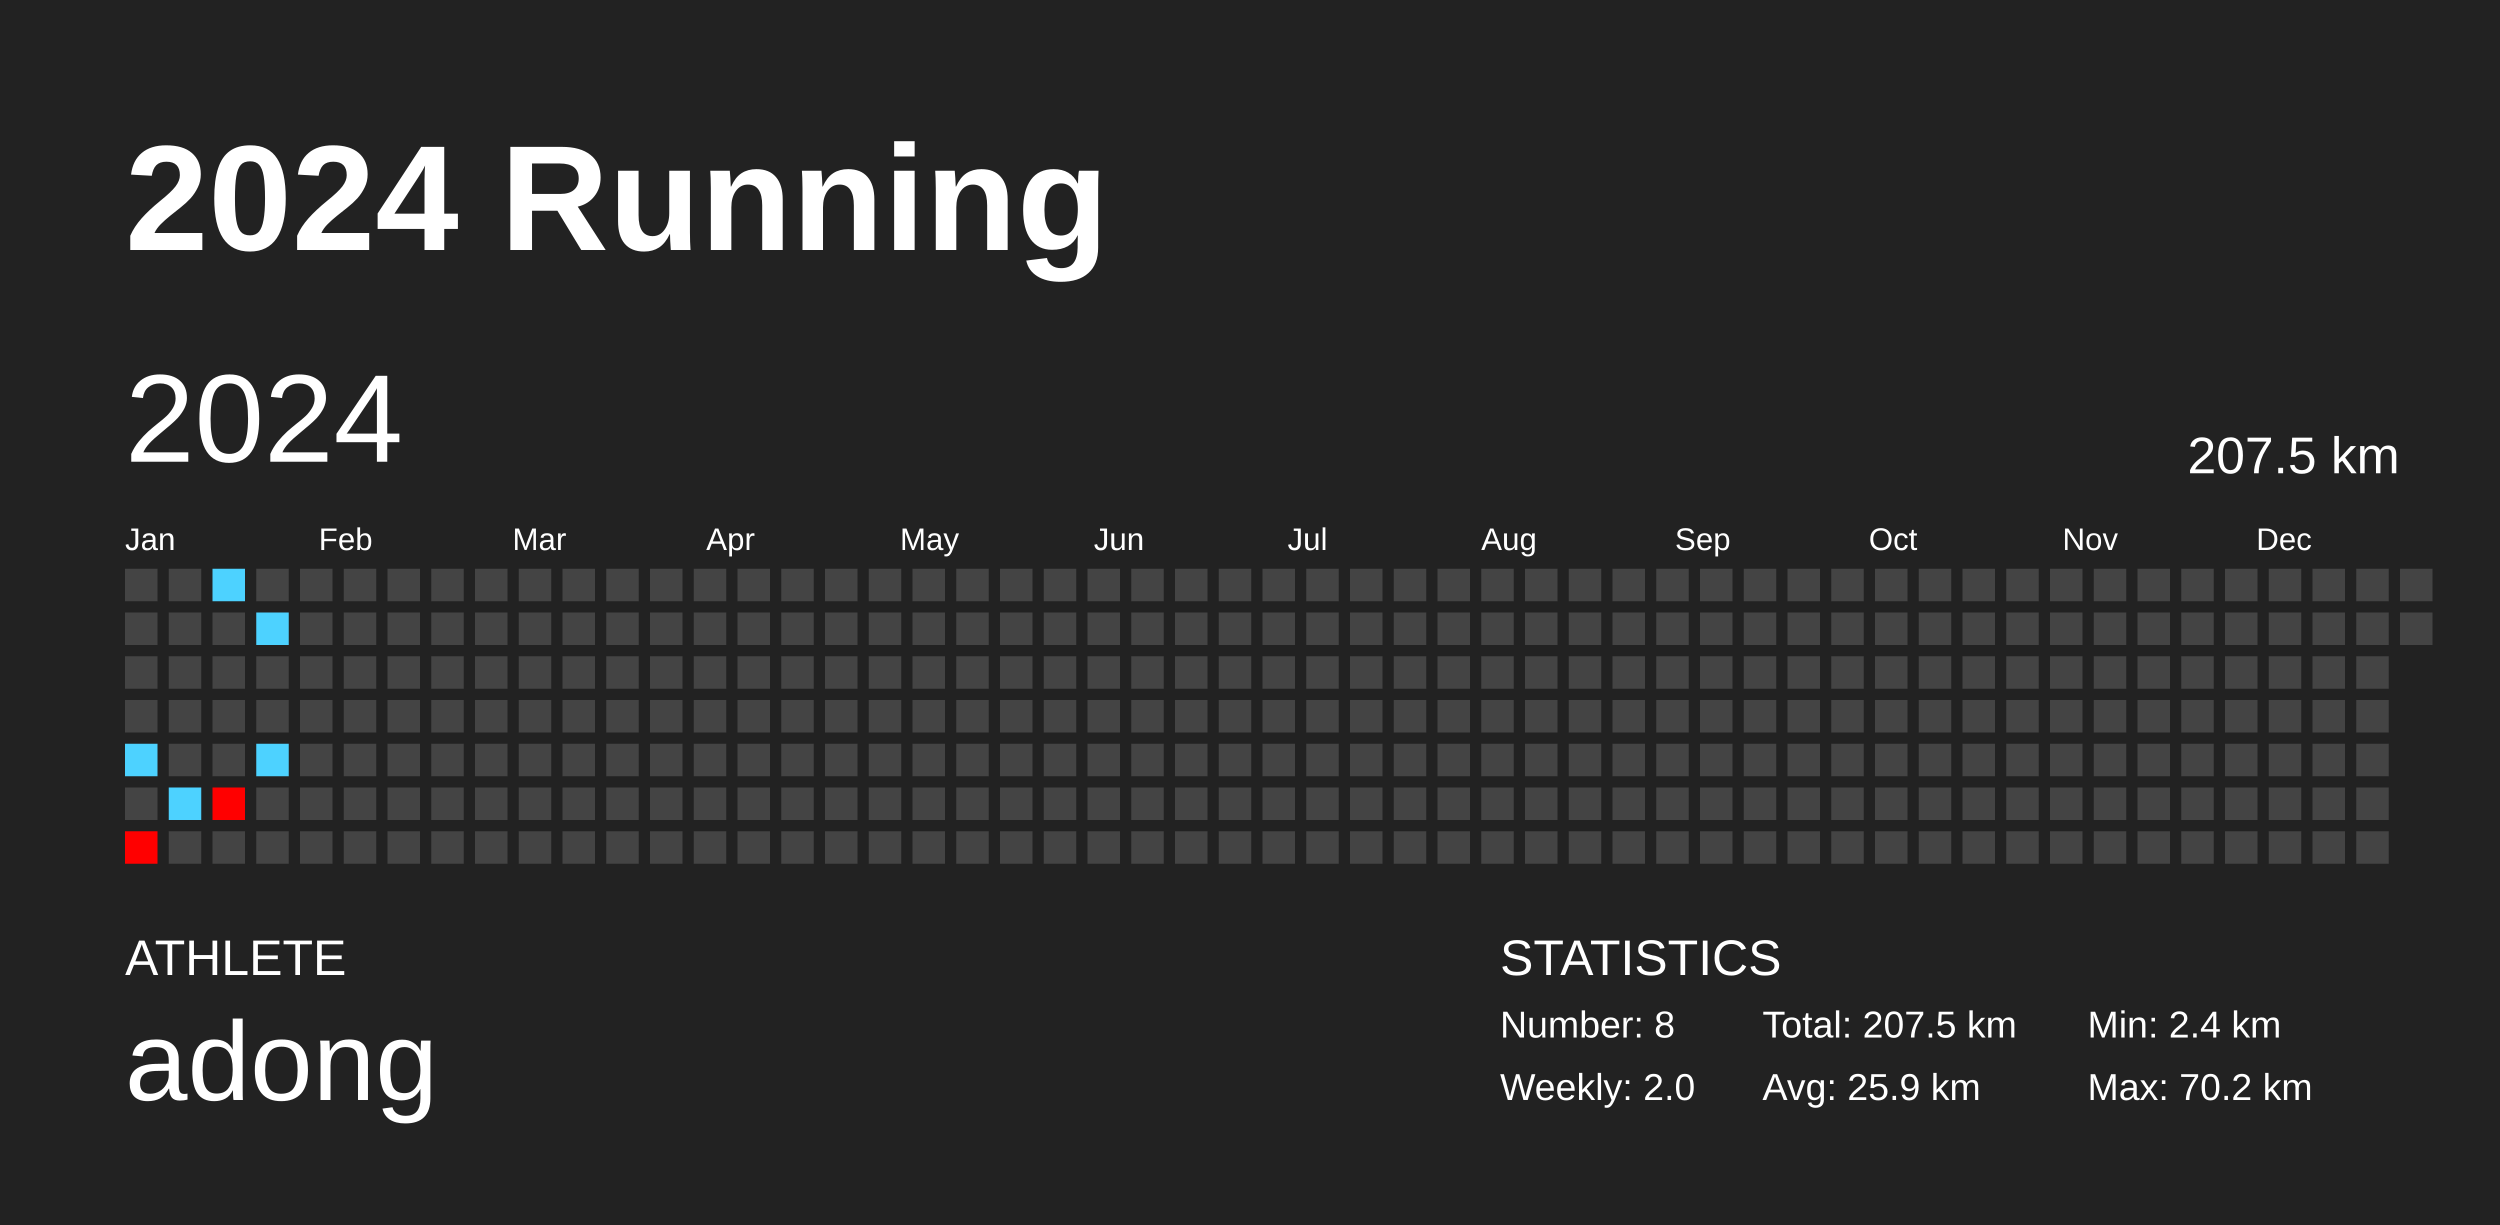
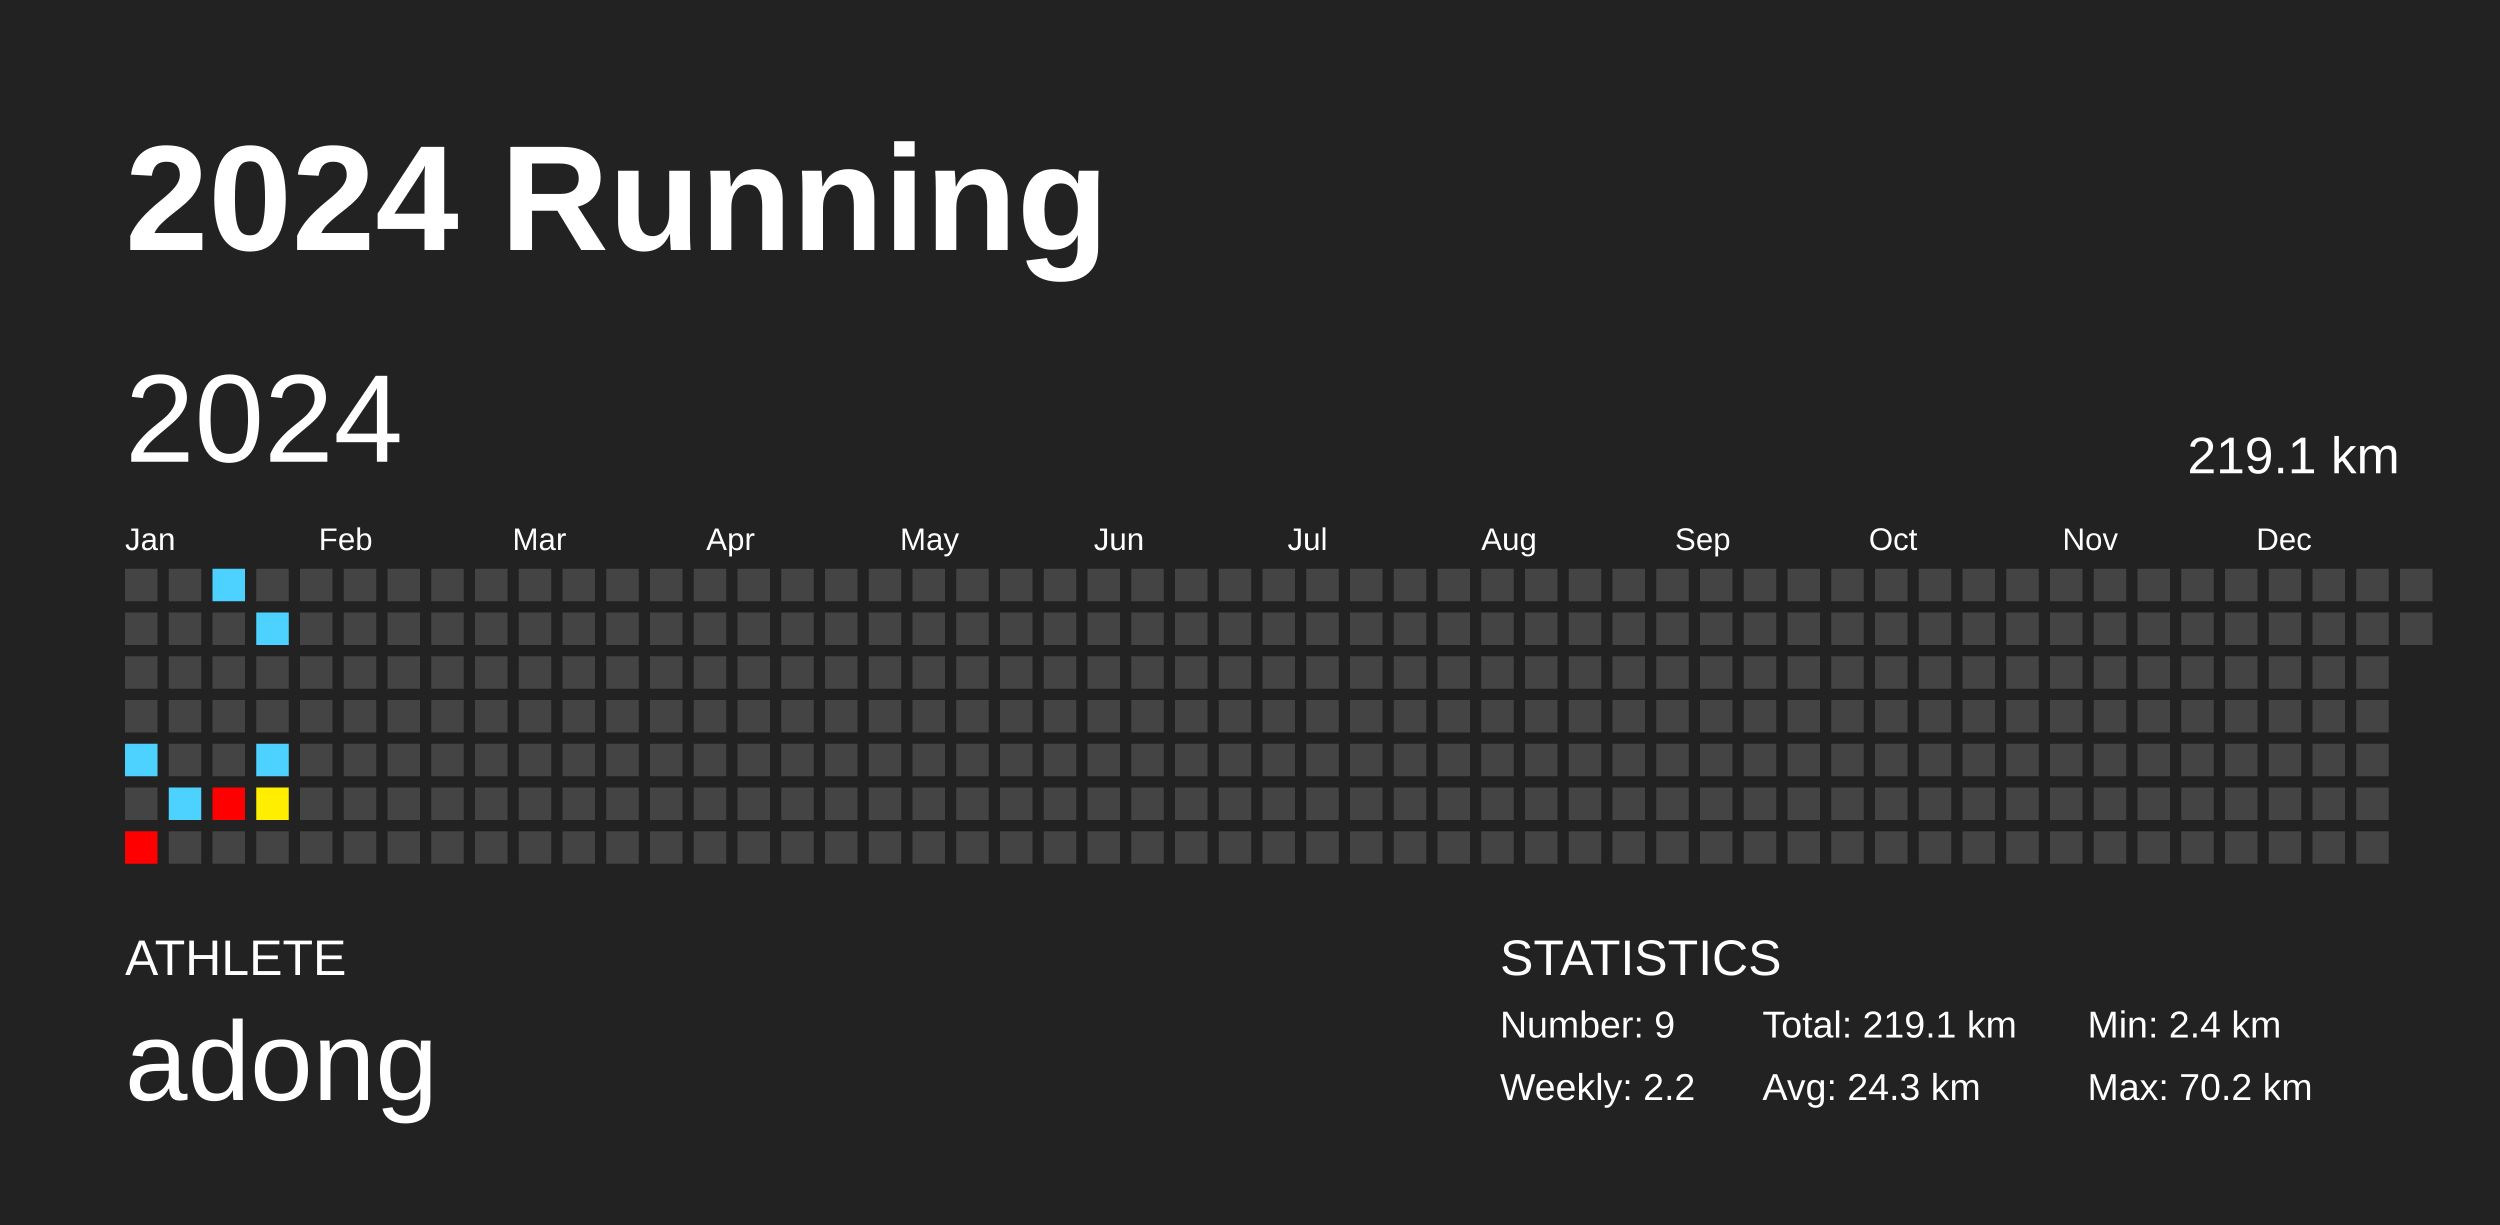
<svg xmlns="http://www.w3.org/2000/svg" baseProfile="full" height="98mm" version="1.1" viewBox="0,0,200,98" width="200mm">
  <defs />
  <rect fill="#222222" height="98" width="200" x="0" y="0" />
  <text fill="#FFFFFF" style="font-size:12px; font-family:Arial; font-weight:bold;" x="10" y="20">2024 Running</text>
  <text fill="#FFFFFF" style="font-size:4px; font-family:Arial" x="10" y="78">ATHLETE</text>
  <text fill="#FFFFFF" style="font-size:9px; font-family:Arial" x="10" y="88">adong</text>
  <text fill="#FFFFFF" style="font-size:4px; font-family:Arial" x="120" y="78">STATISTICS</text>
-   <text fill="#FFFFFF" style="font-size:3px; font-family:Arial" x="120" y="83">Number: 8</text>
-   <text fill="#FFFFFF" style="font-size:3px; font-family:Arial" x="120" y="88">Weekly: 2.0</text>
-   <text fill="#FFFFFF" style="font-size:3px; font-family:Arial" x="141" y="83">Total: 207.5 km</text>
-   <text fill="#FFFFFF" style="font-size:3px; font-family:Arial" x="141" y="88">Avg: 25.9 km</text>
+   <text fill="#FFFFFF" style="font-size:3px; font-family:Arial" x="120" y="83">Number: 9</text>
+   <text fill="#FFFFFF" style="font-size:3px; font-family:Arial" x="120" y="88">Weekly: 2.2</text>
+   <text fill="#FFFFFF" style="font-size:3px; font-family:Arial" x="141" y="83">Total: 219.1 km</text>
+   <text fill="#FFFFFF" style="font-size:3px; font-family:Arial" x="141" y="88">Avg: 24.3 km</text>
  <text fill="#FFFFFF" style="font-size:3px; font-family:Arial" x="167" y="83">Min: 2.4 km</text>
  <text fill="#FFFFFF" style="font-size:3px; font-family:Arial" x="167" y="88">Max: 70.2 km</text>
  <text dominant-baseline="hanging" fill="#FFFFFF" style="font-size:10.0px; font-family:Arial;" x="10" y="30">2024</text>
-   <text dominant-baseline="hanging" fill="#FFFFFF" style="font-size:4.125px; font-family:Arial;" x="175" y="35">207.5 km</text>
+   <text dominant-baseline="hanging" fill="#FFFFFF" style="font-size:4.125px; font-family:Arial;" x="175" y="35">219.1 km</text>
  <text fill="#FFFFFF" style="font-size:2.5px; font-family:Arial" x="10.0" y="44">Jan</text>
  <text fill="#FFFFFF" style="font-size:2.5px; font-family:Arial" x="25.5" y="44">Feb</text>
  <text fill="#FFFFFF" style="font-size:2.5px; font-family:Arial" x="41.0" y="44">Mar</text>
  <text fill="#FFFFFF" style="font-size:2.5px; font-family:Arial" x="56.5" y="44">Apr</text>
  <text fill="#FFFFFF" style="font-size:2.5px; font-family:Arial" x="72.0" y="44">May</text>
  <text fill="#FFFFFF" style="font-size:2.5px; font-family:Arial" x="87.5" y="44">Jun</text>
  <text fill="#FFFFFF" style="font-size:2.5px; font-family:Arial" x="103.0" y="44">Jul</text>
  <text fill="#FFFFFF" style="font-size:2.5px; font-family:Arial" x="118.5" y="44">Aug</text>
  <text fill="#FFFFFF" style="font-size:2.5px; font-family:Arial" x="134.0" y="44">Sep</text>
  <text fill="#FFFFFF" style="font-size:2.5px; font-family:Arial" x="149.5" y="44">Oct</text>
  <text fill="#FFFFFF" style="font-size:2.5px; font-family:Arial" x="165.0" y="44">Nov</text>
  <text fill="#FFFFFF" style="font-size:2.5px; font-family:Arial" x="180.5" y="44">Dec</text>
  <rect fill="#444444" height="2.6" width="2.6" x="10.0" y="45.5" />
  <rect fill="#444444" height="2.6" width="2.6" x="10.0" y="49.0" />
  <rect fill="#444444" height="2.6" width="2.6" x="10.0" y="52.5" />
  <rect fill="#444444" height="2.6" width="2.6" x="10.0" y="56.0" />
  <rect fill="#4dd2ff" height="2.6" width="2.6" x="10.0" y="59.5" />
  <rect fill="#444444" height="2.6" width="2.6" x="10.0" y="63.0" />
  <rect fill="red" height="2.6" width="2.6" x="10.0" y="66.5" />
  <rect fill="#444444" height="2.6" width="2.6" x="13.5" y="45.5" />
  <rect fill="#444444" height="2.6" width="2.6" x="13.5" y="49.0" />
  <rect fill="#444444" height="2.6" width="2.6" x="13.5" y="52.5" />
  <rect fill="#444444" height="2.6" width="2.6" x="13.5" y="56.0" />
  <rect fill="#444444" height="2.6" width="2.6" x="13.5" y="59.5" />
  <rect fill="#4dd2ff" height="2.6" width="2.6" x="13.5" y="63.0" />
  <rect fill="#444444" height="2.6" width="2.6" x="13.5" y="66.5" />
  <rect fill="#4dd2ff" height="2.6" width="2.6" x="17.0" y="45.5" />
  <rect fill="#444444" height="2.6" width="2.6" x="17.0" y="49.0" />
  <rect fill="#444444" height="2.6" width="2.6" x="17.0" y="52.5" />
  <rect fill="#444444" height="2.6" width="2.6" x="17.0" y="56.0" />
  <rect fill="#444444" height="2.6" width="2.6" x="17.0" y="59.5" />
  <rect fill="red" height="2.6" width="2.6" x="17.0" y="63.0" />
  <rect fill="#444444" height="2.6" width="2.6" x="17.0" y="66.5" />
  <rect fill="#444444" height="2.6" width="2.6" x="20.5" y="45.5" />
  <rect fill="#4dd2ff" height="2.6" width="2.6" x="20.5" y="49.0" />
  <rect fill="#444444" height="2.6" width="2.6" x="20.5" y="52.5" />
  <rect fill="#444444" height="2.6" width="2.6" x="20.5" y="56.0" />
  <rect fill="#4dd2ff" height="2.6" width="2.6" x="20.5" y="59.5" />
-   <rect fill="#444444" height="2.6" width="2.6" x="20.5" y="63.0" />
+   <rect fill="#ffee00" height="2.6" width="2.6" x="20.5" y="63.0" />
  <rect fill="#444444" height="2.6" width="2.6" x="20.5" y="66.5" />
  <rect fill="#444444" height="2.6" width="2.6" x="24.0" y="45.5" />
  <rect fill="#444444" height="2.6" width="2.6" x="24.0" y="49.0" />
  <rect fill="#444444" height="2.6" width="2.6" x="24.0" y="52.5" />
  <rect fill="#444444" height="2.6" width="2.6" x="24.0" y="56.0" />
  <rect fill="#444444" height="2.6" width="2.6" x="24.0" y="59.5" />
  <rect fill="#444444" height="2.6" width="2.6" x="24.0" y="63.0" />
  <rect fill="#444444" height="2.6" width="2.6" x="24.0" y="66.5" />
  <rect fill="#444444" height="2.6" width="2.6" x="27.5" y="45.5" />
  <rect fill="#444444" height="2.6" width="2.6" x="27.5" y="49.0" />
  <rect fill="#444444" height="2.6" width="2.6" x="27.5" y="52.5" />
  <rect fill="#444444" height="2.6" width="2.6" x="27.5" y="56.0" />
  <rect fill="#444444" height="2.6" width="2.6" x="27.5" y="59.5" />
  <rect fill="#444444" height="2.6" width="2.6" x="27.5" y="63.0" />
  <rect fill="#444444" height="2.6" width="2.6" x="27.5" y="66.5" />
  <rect fill="#444444" height="2.6" width="2.6" x="31.0" y="45.5" />
  <rect fill="#444444" height="2.6" width="2.6" x="31.0" y="49.0" />
  <rect fill="#444444" height="2.6" width="2.6" x="31.0" y="52.5" />
  <rect fill="#444444" height="2.6" width="2.6" x="31.0" y="56.0" />
  <rect fill="#444444" height="2.6" width="2.6" x="31.0" y="59.5" />
  <rect fill="#444444" height="2.6" width="2.6" x="31.0" y="63.0" />
  <rect fill="#444444" height="2.6" width="2.6" x="31.0" y="66.5" />
  <rect fill="#444444" height="2.6" width="2.6" x="34.5" y="45.5" />
  <rect fill="#444444" height="2.6" width="2.6" x="34.5" y="49.0" />
  <rect fill="#444444" height="2.6" width="2.6" x="34.5" y="52.5" />
  <rect fill="#444444" height="2.6" width="2.6" x="34.5" y="56.0" />
  <rect fill="#444444" height="2.6" width="2.6" x="34.5" y="59.5" />
  <rect fill="#444444" height="2.6" width="2.6" x="34.5" y="63.0" />
  <rect fill="#444444" height="2.6" width="2.6" x="34.5" y="66.5" />
  <rect fill="#444444" height="2.6" width="2.6" x="38.0" y="45.5" />
  <rect fill="#444444" height="2.6" width="2.6" x="38.0" y="49.0" />
  <rect fill="#444444" height="2.6" width="2.6" x="38.0" y="52.5" />
  <rect fill="#444444" height="2.6" width="2.6" x="38.0" y="56.0" />
  <rect fill="#444444" height="2.6" width="2.6" x="38.0" y="59.5" />
  <rect fill="#444444" height="2.6" width="2.6" x="38.0" y="63.0" />
  <rect fill="#444444" height="2.6" width="2.6" x="38.0" y="66.5" />
  <rect fill="#444444" height="2.6" width="2.6" x="41.5" y="45.5" />
  <rect fill="#444444" height="2.6" width="2.6" x="41.5" y="49.0" />
  <rect fill="#444444" height="2.6" width="2.6" x="41.5" y="52.5" />
  <rect fill="#444444" height="2.6" width="2.6" x="41.5" y="56.0" />
  <rect fill="#444444" height="2.6" width="2.6" x="41.5" y="59.5" />
  <rect fill="#444444" height="2.6" width="2.6" x="41.5" y="63.0" />
  <rect fill="#444444" height="2.6" width="2.6" x="41.5" y="66.5" />
  <rect fill="#444444" height="2.6" width="2.6" x="45.0" y="45.5" />
  <rect fill="#444444" height="2.6" width="2.6" x="45.0" y="49.0" />
  <rect fill="#444444" height="2.6" width="2.6" x="45.0" y="52.5" />
  <rect fill="#444444" height="2.6" width="2.6" x="45.0" y="56.0" />
  <rect fill="#444444" height="2.6" width="2.6" x="45.0" y="59.5" />
  <rect fill="#444444" height="2.6" width="2.6" x="45.0" y="63.0" />
  <rect fill="#444444" height="2.6" width="2.6" x="45.0" y="66.5" />
  <rect fill="#444444" height="2.6" width="2.6" x="48.5" y="45.5" />
  <rect fill="#444444" height="2.6" width="2.6" x="48.5" y="49.0" />
  <rect fill="#444444" height="2.6" width="2.6" x="48.5" y="52.5" />
  <rect fill="#444444" height="2.6" width="2.6" x="48.5" y="56.0" />
  <rect fill="#444444" height="2.6" width="2.6" x="48.5" y="59.5" />
  <rect fill="#444444" height="2.6" width="2.6" x="48.5" y="63.0" />
  <rect fill="#444444" height="2.6" width="2.6" x="48.5" y="66.5" />
  <rect fill="#444444" height="2.6" width="2.6" x="52.0" y="45.5" />
  <rect fill="#444444" height="2.6" width="2.6" x="52.0" y="49.0" />
  <rect fill="#444444" height="2.6" width="2.6" x="52.0" y="52.5" />
  <rect fill="#444444" height="2.6" width="2.6" x="52.0" y="56.0" />
  <rect fill="#444444" height="2.6" width="2.6" x="52.0" y="59.5" />
  <rect fill="#444444" height="2.6" width="2.6" x="52.0" y="63.0" />
  <rect fill="#444444" height="2.6" width="2.6" x="52.0" y="66.5" />
  <rect fill="#444444" height="2.6" width="2.6" x="55.5" y="45.5" />
  <rect fill="#444444" height="2.6" width="2.6" x="55.5" y="49.0" />
  <rect fill="#444444" height="2.6" width="2.6" x="55.5" y="52.5" />
  <rect fill="#444444" height="2.6" width="2.6" x="55.5" y="56.0" />
  <rect fill="#444444" height="2.6" width="2.6" x="55.5" y="59.5" />
  <rect fill="#444444" height="2.6" width="2.6" x="55.5" y="63.0" />
  <rect fill="#444444" height="2.6" width="2.6" x="55.5" y="66.5" />
  <rect fill="#444444" height="2.6" width="2.6" x="59.0" y="45.5" />
  <rect fill="#444444" height="2.6" width="2.6" x="59.0" y="49.0" />
  <rect fill="#444444" height="2.6" width="2.6" x="59.0" y="52.5" />
  <rect fill="#444444" height="2.6" width="2.6" x="59.0" y="56.0" />
  <rect fill="#444444" height="2.6" width="2.6" x="59.0" y="59.5" />
  <rect fill="#444444" height="2.6" width="2.6" x="59.0" y="63.0" />
  <rect fill="#444444" height="2.6" width="2.6" x="59.0" y="66.5" />
  <rect fill="#444444" height="2.6" width="2.6" x="62.5" y="45.5" />
  <rect fill="#444444" height="2.6" width="2.6" x="62.5" y="49.0" />
  <rect fill="#444444" height="2.6" width="2.6" x="62.5" y="52.5" />
  <rect fill="#444444" height="2.6" width="2.6" x="62.5" y="56.0" />
  <rect fill="#444444" height="2.6" width="2.6" x="62.5" y="59.5" />
  <rect fill="#444444" height="2.6" width="2.6" x="62.5" y="63.0" />
  <rect fill="#444444" height="2.6" width="2.6" x="62.5" y="66.5" />
  <rect fill="#444444" height="2.6" width="2.6" x="66.0" y="45.5" />
  <rect fill="#444444" height="2.6" width="2.6" x="66.0" y="49.0" />
  <rect fill="#444444" height="2.6" width="2.6" x="66.0" y="52.5" />
  <rect fill="#444444" height="2.6" width="2.6" x="66.0" y="56.0" />
  <rect fill="#444444" height="2.6" width="2.6" x="66.0" y="59.5" />
  <rect fill="#444444" height="2.6" width="2.6" x="66.0" y="63.0" />
  <rect fill="#444444" height="2.6" width="2.6" x="66.0" y="66.5" />
  <rect fill="#444444" height="2.6" width="2.6" x="69.5" y="45.5" />
  <rect fill="#444444" height="2.6" width="2.6" x="69.5" y="49.0" />
  <rect fill="#444444" height="2.6" width="2.6" x="69.5" y="52.5" />
  <rect fill="#444444" height="2.6" width="2.6" x="69.5" y="56.0" />
  <rect fill="#444444" height="2.6" width="2.6" x="69.5" y="59.5" />
  <rect fill="#444444" height="2.6" width="2.6" x="69.5" y="63.0" />
  <rect fill="#444444" height="2.6" width="2.6" x="69.5" y="66.5" />
  <rect fill="#444444" height="2.6" width="2.6" x="73.0" y="45.5" />
  <rect fill="#444444" height="2.6" width="2.6" x="73.0" y="49.0" />
  <rect fill="#444444" height="2.6" width="2.6" x="73.0" y="52.5" />
  <rect fill="#444444" height="2.6" width="2.6" x="73.0" y="56.0" />
  <rect fill="#444444" height="2.6" width="2.6" x="73.0" y="59.5" />
  <rect fill="#444444" height="2.6" width="2.6" x="73.0" y="63.0" />
  <rect fill="#444444" height="2.6" width="2.6" x="73.0" y="66.5" />
  <rect fill="#444444" height="2.6" width="2.6" x="76.5" y="45.5" />
  <rect fill="#444444" height="2.6" width="2.6" x="76.5" y="49.0" />
  <rect fill="#444444" height="2.6" width="2.6" x="76.5" y="52.5" />
  <rect fill="#444444" height="2.6" width="2.6" x="76.5" y="56.0" />
  <rect fill="#444444" height="2.6" width="2.6" x="76.5" y="59.5" />
  <rect fill="#444444" height="2.6" width="2.6" x="76.5" y="63.0" />
  <rect fill="#444444" height="2.6" width="2.6" x="76.5" y="66.5" />
  <rect fill="#444444" height="2.6" width="2.6" x="80.0" y="45.5" />
  <rect fill="#444444" height="2.6" width="2.6" x="80.0" y="49.0" />
  <rect fill="#444444" height="2.6" width="2.6" x="80.0" y="52.5" />
  <rect fill="#444444" height="2.6" width="2.6" x="80.0" y="56.0" />
  <rect fill="#444444" height="2.6" width="2.6" x="80.0" y="59.5" />
  <rect fill="#444444" height="2.6" width="2.6" x="80.0" y="63.0" />
  <rect fill="#444444" height="2.6" width="2.6" x="80.0" y="66.5" />
  <rect fill="#444444" height="2.6" width="2.6" x="83.5" y="45.5" />
  <rect fill="#444444" height="2.6" width="2.6" x="83.5" y="49.0" />
  <rect fill="#444444" height="2.6" width="2.6" x="83.5" y="52.5" />
  <rect fill="#444444" height="2.6" width="2.6" x="83.5" y="56.0" />
  <rect fill="#444444" height="2.6" width="2.6" x="83.5" y="59.5" />
  <rect fill="#444444" height="2.6" width="2.6" x="83.5" y="63.0" />
  <rect fill="#444444" height="2.6" width="2.6" x="83.5" y="66.5" />
  <rect fill="#444444" height="2.6" width="2.6" x="87.0" y="45.5" />
  <rect fill="#444444" height="2.6" width="2.6" x="87.0" y="49.0" />
  <rect fill="#444444" height="2.6" width="2.6" x="87.0" y="52.5" />
  <rect fill="#444444" height="2.6" width="2.6" x="87.0" y="56.0" />
  <rect fill="#444444" height="2.6" width="2.6" x="87.0" y="59.5" />
  <rect fill="#444444" height="2.6" width="2.6" x="87.0" y="63.0" />
  <rect fill="#444444" height="2.6" width="2.6" x="87.0" y="66.5" />
  <rect fill="#444444" height="2.6" width="2.6" x="90.5" y="45.5" />
  <rect fill="#444444" height="2.6" width="2.6" x="90.5" y="49.0" />
  <rect fill="#444444" height="2.6" width="2.6" x="90.5" y="52.5" />
  <rect fill="#444444" height="2.6" width="2.6" x="90.5" y="56.0" />
  <rect fill="#444444" height="2.6" width="2.6" x="90.5" y="59.5" />
  <rect fill="#444444" height="2.6" width="2.6" x="90.5" y="63.0" />
  <rect fill="#444444" height="2.6" width="2.6" x="90.5" y="66.5" />
  <rect fill="#444444" height="2.6" width="2.6" x="94.0" y="45.5" />
  <rect fill="#444444" height="2.6" width="2.6" x="94.0" y="49.0" />
  <rect fill="#444444" height="2.6" width="2.6" x="94.0" y="52.5" />
  <rect fill="#444444" height="2.6" width="2.6" x="94.0" y="56.0" />
  <rect fill="#444444" height="2.6" width="2.6" x="94.0" y="59.5" />
  <rect fill="#444444" height="2.6" width="2.6" x="94.0" y="63.0" />
  <rect fill="#444444" height="2.6" width="2.6" x="94.0" y="66.5" />
  <rect fill="#444444" height="2.6" width="2.6" x="97.5" y="45.5" />
  <rect fill="#444444" height="2.6" width="2.6" x="97.5" y="49.0" />
  <rect fill="#444444" height="2.6" width="2.6" x="97.5" y="52.5" />
  <rect fill="#444444" height="2.6" width="2.6" x="97.5" y="56.0" />
  <rect fill="#444444" height="2.6" width="2.6" x="97.5" y="59.5" />
  <rect fill="#444444" height="2.6" width="2.6" x="97.5" y="63.0" />
  <rect fill="#444444" height="2.6" width="2.6" x="97.5" y="66.5" />
  <rect fill="#444444" height="2.6" width="2.6" x="101.0" y="45.5" />
  <rect fill="#444444" height="2.6" width="2.6" x="101.0" y="49.0" />
  <rect fill="#444444" height="2.6" width="2.6" x="101.0" y="52.5" />
  <rect fill="#444444" height="2.6" width="2.6" x="101.0" y="56.0" />
  <rect fill="#444444" height="2.6" width="2.6" x="101.0" y="59.5" />
  <rect fill="#444444" height="2.6" width="2.6" x="101.0" y="63.0" />
  <rect fill="#444444" height="2.6" width="2.6" x="101.0" y="66.5" />
  <rect fill="#444444" height="2.6" width="2.6" x="104.5" y="45.5" />
  <rect fill="#444444" height="2.6" width="2.6" x="104.5" y="49.0" />
  <rect fill="#444444" height="2.6" width="2.6" x="104.5" y="52.5" />
  <rect fill="#444444" height="2.6" width="2.6" x="104.5" y="56.0" />
  <rect fill="#444444" height="2.6" width="2.6" x="104.5" y="59.5" />
  <rect fill="#444444" height="2.6" width="2.6" x="104.5" y="63.0" />
  <rect fill="#444444" height="2.6" width="2.6" x="104.5" y="66.5" />
  <rect fill="#444444" height="2.6" width="2.6" x="108.0" y="45.5" />
  <rect fill="#444444" height="2.6" width="2.6" x="108.0" y="49.0" />
  <rect fill="#444444" height="2.6" width="2.6" x="108.0" y="52.5" />
  <rect fill="#444444" height="2.6" width="2.6" x="108.0" y="56.0" />
  <rect fill="#444444" height="2.6" width="2.6" x="108.0" y="59.5" />
  <rect fill="#444444" height="2.6" width="2.6" x="108.0" y="63.0" />
  <rect fill="#444444" height="2.6" width="2.6" x="108.0" y="66.5" />
  <rect fill="#444444" height="2.6" width="2.6" x="111.5" y="45.5" />
  <rect fill="#444444" height="2.6" width="2.6" x="111.5" y="49.0" />
  <rect fill="#444444" height="2.6" width="2.6" x="111.5" y="52.5" />
  <rect fill="#444444" height="2.6" width="2.6" x="111.5" y="56.0" />
  <rect fill="#444444" height="2.6" width="2.6" x="111.5" y="59.5" />
  <rect fill="#444444" height="2.6" width="2.6" x="111.5" y="63.0" />
  <rect fill="#444444" height="2.6" width="2.6" x="111.5" y="66.5" />
  <rect fill="#444444" height="2.6" width="2.6" x="115.0" y="45.5" />
  <rect fill="#444444" height="2.6" width="2.6" x="115.0" y="49.0" />
  <rect fill="#444444" height="2.6" width="2.6" x="115.0" y="52.5" />
  <rect fill="#444444" height="2.6" width="2.6" x="115.0" y="56.0" />
  <rect fill="#444444" height="2.6" width="2.6" x="115.0" y="59.5" />
  <rect fill="#444444" height="2.6" width="2.6" x="115.0" y="63.0" />
  <rect fill="#444444" height="2.6" width="2.6" x="115.0" y="66.5" />
  <rect fill="#444444" height="2.6" width="2.6" x="118.5" y="45.5" />
  <rect fill="#444444" height="2.6" width="2.6" x="118.5" y="49.0" />
  <rect fill="#444444" height="2.6" width="2.6" x="118.5" y="52.5" />
  <rect fill="#444444" height="2.6" width="2.6" x="118.5" y="56.0" />
  <rect fill="#444444" height="2.6" width="2.6" x="118.5" y="59.5" />
  <rect fill="#444444" height="2.6" width="2.6" x="118.5" y="63.0" />
  <rect fill="#444444" height="2.6" width="2.6" x="118.5" y="66.5" />
  <rect fill="#444444" height="2.6" width="2.6" x="122.0" y="45.5" />
  <rect fill="#444444" height="2.6" width="2.6" x="122.0" y="49.0" />
  <rect fill="#444444" height="2.6" width="2.6" x="122.0" y="52.5" />
  <rect fill="#444444" height="2.6" width="2.6" x="122.0" y="56.0" />
  <rect fill="#444444" height="2.6" width="2.6" x="122.0" y="59.5" />
  <rect fill="#444444" height="2.6" width="2.6" x="122.0" y="63.0" />
  <rect fill="#444444" height="2.6" width="2.6" x="122.0" y="66.5" />
  <rect fill="#444444" height="2.6" width="2.6" x="125.5" y="45.5" />
  <rect fill="#444444" height="2.6" width="2.6" x="125.5" y="49.0" />
  <rect fill="#444444" height="2.6" width="2.6" x="125.5" y="52.5" />
  <rect fill="#444444" height="2.6" width="2.6" x="125.5" y="56.0" />
  <rect fill="#444444" height="2.6" width="2.6" x="125.5" y="59.5" />
  <rect fill="#444444" height="2.6" width="2.6" x="125.5" y="63.0" />
  <rect fill="#444444" height="2.6" width="2.6" x="125.5" y="66.5" />
  <rect fill="#444444" height="2.6" width="2.6" x="129.0" y="45.5" />
  <rect fill="#444444" height="2.6" width="2.6" x="129.0" y="49.0" />
  <rect fill="#444444" height="2.6" width="2.6" x="129.0" y="52.5" />
  <rect fill="#444444" height="2.6" width="2.6" x="129.0" y="56.0" />
  <rect fill="#444444" height="2.6" width="2.6" x="129.0" y="59.5" />
  <rect fill="#444444" height="2.6" width="2.6" x="129.0" y="63.0" />
  <rect fill="#444444" height="2.6" width="2.6" x="129.0" y="66.5" />
  <rect fill="#444444" height="2.6" width="2.6" x="132.5" y="45.5" />
  <rect fill="#444444" height="2.6" width="2.6" x="132.5" y="49.0" />
  <rect fill="#444444" height="2.6" width="2.6" x="132.5" y="52.5" />
  <rect fill="#444444" height="2.6" width="2.6" x="132.5" y="56.0" />
  <rect fill="#444444" height="2.6" width="2.6" x="132.5" y="59.5" />
  <rect fill="#444444" height="2.6" width="2.6" x="132.5" y="63.0" />
  <rect fill="#444444" height="2.6" width="2.6" x="132.5" y="66.5" />
  <rect fill="#444444" height="2.6" width="2.6" x="136.0" y="45.5" />
  <rect fill="#444444" height="2.6" width="2.6" x="136.0" y="49.0" />
  <rect fill="#444444" height="2.6" width="2.6" x="136.0" y="52.5" />
  <rect fill="#444444" height="2.6" width="2.6" x="136.0" y="56.0" />
  <rect fill="#444444" height="2.6" width="2.6" x="136.0" y="59.5" />
  <rect fill="#444444" height="2.6" width="2.6" x="136.0" y="63.0" />
  <rect fill="#444444" height="2.6" width="2.6" x="136.0" y="66.5" />
  <rect fill="#444444" height="2.6" width="2.6" x="139.5" y="45.5" />
  <rect fill="#444444" height="2.6" width="2.6" x="139.5" y="49.0" />
  <rect fill="#444444" height="2.6" width="2.6" x="139.5" y="52.5" />
  <rect fill="#444444" height="2.6" width="2.6" x="139.5" y="56.0" />
  <rect fill="#444444" height="2.6" width="2.6" x="139.5" y="59.5" />
  <rect fill="#444444" height="2.6" width="2.6" x="139.5" y="63.0" />
  <rect fill="#444444" height="2.6" width="2.6" x="139.5" y="66.5" />
  <rect fill="#444444" height="2.6" width="2.6" x="143.0" y="45.5" />
  <rect fill="#444444" height="2.6" width="2.6" x="143.0" y="49.0" />
  <rect fill="#444444" height="2.6" width="2.6" x="143.0" y="52.5" />
  <rect fill="#444444" height="2.6" width="2.6" x="143.0" y="56.0" />
  <rect fill="#444444" height="2.6" width="2.6" x="143.0" y="59.5" />
  <rect fill="#444444" height="2.6" width="2.6" x="143.0" y="63.0" />
  <rect fill="#444444" height="2.6" width="2.6" x="143.0" y="66.5" />
  <rect fill="#444444" height="2.6" width="2.6" x="146.5" y="45.5" />
  <rect fill="#444444" height="2.6" width="2.6" x="146.5" y="49.0" />
  <rect fill="#444444" height="2.6" width="2.6" x="146.5" y="52.5" />
  <rect fill="#444444" height="2.6" width="2.6" x="146.5" y="56.0" />
  <rect fill="#444444" height="2.6" width="2.6" x="146.5" y="59.5" />
  <rect fill="#444444" height="2.6" width="2.6" x="146.5" y="63.0" />
  <rect fill="#444444" height="2.6" width="2.6" x="146.5" y="66.5" />
  <rect fill="#444444" height="2.6" width="2.6" x="150.0" y="45.5" />
  <rect fill="#444444" height="2.6" width="2.6" x="150.0" y="49.0" />
  <rect fill="#444444" height="2.6" width="2.6" x="150.0" y="52.5" />
  <rect fill="#444444" height="2.6" width="2.6" x="150.0" y="56.0" />
  <rect fill="#444444" height="2.6" width="2.6" x="150.0" y="59.5" />
  <rect fill="#444444" height="2.6" width="2.6" x="150.0" y="63.0" />
  <rect fill="#444444" height="2.6" width="2.6" x="150.0" y="66.5" />
  <rect fill="#444444" height="2.6" width="2.6" x="153.5" y="45.5" />
  <rect fill="#444444" height="2.6" width="2.6" x="153.5" y="49.0" />
  <rect fill="#444444" height="2.6" width="2.6" x="153.5" y="52.5" />
  <rect fill="#444444" height="2.6" width="2.6" x="153.5" y="56.0" />
  <rect fill="#444444" height="2.6" width="2.6" x="153.5" y="59.5" />
  <rect fill="#444444" height="2.6" width="2.6" x="153.5" y="63.0" />
  <rect fill="#444444" height="2.6" width="2.6" x="153.5" y="66.5" />
  <rect fill="#444444" height="2.6" width="2.6" x="157.0" y="45.5" />
  <rect fill="#444444" height="2.6" width="2.6" x="157.0" y="49.0" />
  <rect fill="#444444" height="2.6" width="2.6" x="157.0" y="52.5" />
  <rect fill="#444444" height="2.6" width="2.6" x="157.0" y="56.0" />
  <rect fill="#444444" height="2.6" width="2.6" x="157.0" y="59.5" />
  <rect fill="#444444" height="2.6" width="2.6" x="157.0" y="63.0" />
  <rect fill="#444444" height="2.6" width="2.6" x="157.0" y="66.5" />
  <rect fill="#444444" height="2.6" width="2.6" x="160.5" y="45.5" />
  <rect fill="#444444" height="2.6" width="2.6" x="160.5" y="49.0" />
  <rect fill="#444444" height="2.6" width="2.6" x="160.5" y="52.5" />
  <rect fill="#444444" height="2.6" width="2.6" x="160.5" y="56.0" />
  <rect fill="#444444" height="2.6" width="2.6" x="160.5" y="59.5" />
  <rect fill="#444444" height="2.6" width="2.6" x="160.5" y="63.0" />
  <rect fill="#444444" height="2.6" width="2.6" x="160.5" y="66.5" />
  <rect fill="#444444" height="2.6" width="2.6" x="164.0" y="45.5" />
  <rect fill="#444444" height="2.6" width="2.6" x="164.0" y="49.0" />
  <rect fill="#444444" height="2.6" width="2.6" x="164.0" y="52.5" />
  <rect fill="#444444" height="2.6" width="2.6" x="164.0" y="56.0" />
  <rect fill="#444444" height="2.6" width="2.6" x="164.0" y="59.5" />
  <rect fill="#444444" height="2.6" width="2.6" x="164.0" y="63.0" />
  <rect fill="#444444" height="2.6" width="2.6" x="164.0" y="66.5" />
  <rect fill="#444444" height="2.6" width="2.6" x="167.5" y="45.5" />
  <rect fill="#444444" height="2.6" width="2.6" x="167.5" y="49.0" />
  <rect fill="#444444" height="2.6" width="2.6" x="167.5" y="52.5" />
  <rect fill="#444444" height="2.6" width="2.6" x="167.5" y="56.0" />
  <rect fill="#444444" height="2.6" width="2.6" x="167.5" y="59.5" />
  <rect fill="#444444" height="2.6" width="2.6" x="167.5" y="63.0" />
  <rect fill="#444444" height="2.6" width="2.6" x="167.5" y="66.5" />
  <rect fill="#444444" height="2.6" width="2.6" x="171.0" y="45.5" />
  <rect fill="#444444" height="2.6" width="2.6" x="171.0" y="49.0" />
  <rect fill="#444444" height="2.6" width="2.6" x="171.0" y="52.5" />
  <rect fill="#444444" height="2.6" width="2.6" x="171.0" y="56.0" />
  <rect fill="#444444" height="2.6" width="2.6" x="171.0" y="59.5" />
  <rect fill="#444444" height="2.6" width="2.6" x="171.0" y="63.0" />
  <rect fill="#444444" height="2.6" width="2.6" x="171.0" y="66.5" />
  <rect fill="#444444" height="2.6" width="2.6" x="174.5" y="45.5" />
  <rect fill="#444444" height="2.6" width="2.6" x="174.5" y="49.0" />
  <rect fill="#444444" height="2.6" width="2.6" x="174.5" y="52.5" />
  <rect fill="#444444" height="2.6" width="2.6" x="174.5" y="56.0" />
  <rect fill="#444444" height="2.6" width="2.6" x="174.5" y="59.5" />
  <rect fill="#444444" height="2.6" width="2.6" x="174.5" y="63.0" />
  <rect fill="#444444" height="2.6" width="2.6" x="174.5" y="66.5" />
  <rect fill="#444444" height="2.6" width="2.6" x="178.0" y="45.5" />
  <rect fill="#444444" height="2.6" width="2.6" x="178.0" y="49.0" />
  <rect fill="#444444" height="2.6" width="2.6" x="178.0" y="52.5" />
  <rect fill="#444444" height="2.6" width="2.6" x="178.0" y="56.0" />
  <rect fill="#444444" height="2.6" width="2.6" x="178.0" y="59.5" />
  <rect fill="#444444" height="2.6" width="2.6" x="178.0" y="63.0" />
  <rect fill="#444444" height="2.6" width="2.6" x="178.0" y="66.5" />
  <rect fill="#444444" height="2.6" width="2.6" x="181.5" y="45.5" />
  <rect fill="#444444" height="2.6" width="2.6" x="181.5" y="49.0" />
  <rect fill="#444444" height="2.6" width="2.6" x="181.5" y="52.5" />
  <rect fill="#444444" height="2.6" width="2.6" x="181.5" y="56.0" />
  <rect fill="#444444" height="2.6" width="2.6" x="181.5" y="59.5" />
  <rect fill="#444444" height="2.6" width="2.6" x="181.5" y="63.0" />
  <rect fill="#444444" height="2.6" width="2.6" x="181.5" y="66.5" />
  <rect fill="#444444" height="2.6" width="2.6" x="185.0" y="45.5" />
  <rect fill="#444444" height="2.6" width="2.6" x="185.0" y="49.0" />
  <rect fill="#444444" height="2.6" width="2.6" x="185.0" y="52.5" />
  <rect fill="#444444" height="2.6" width="2.6" x="185.0" y="56.0" />
  <rect fill="#444444" height="2.6" width="2.6" x="185.0" y="59.5" />
  <rect fill="#444444" height="2.6" width="2.6" x="185.0" y="63.0" />
  <rect fill="#444444" height="2.6" width="2.6" x="185.0" y="66.5" />
  <rect fill="#444444" height="2.6" width="2.6" x="188.5" y="45.5" />
  <rect fill="#444444" height="2.6" width="2.6" x="188.5" y="49.0" />
  <rect fill="#444444" height="2.6" width="2.6" x="188.5" y="52.5" />
  <rect fill="#444444" height="2.6" width="2.6" x="188.5" y="56.0" />
  <rect fill="#444444" height="2.6" width="2.6" x="188.5" y="59.5" />
  <rect fill="#444444" height="2.6" width="2.6" x="188.5" y="63.0" />
  <rect fill="#444444" height="2.6" width="2.6" x="188.5" y="66.5" />
  <rect fill="#444444" height="2.6" width="2.6" x="192.0" y="45.5" />
  <rect fill="#444444" height="2.6" width="2.6" x="192.0" y="49.0" />
</svg>
